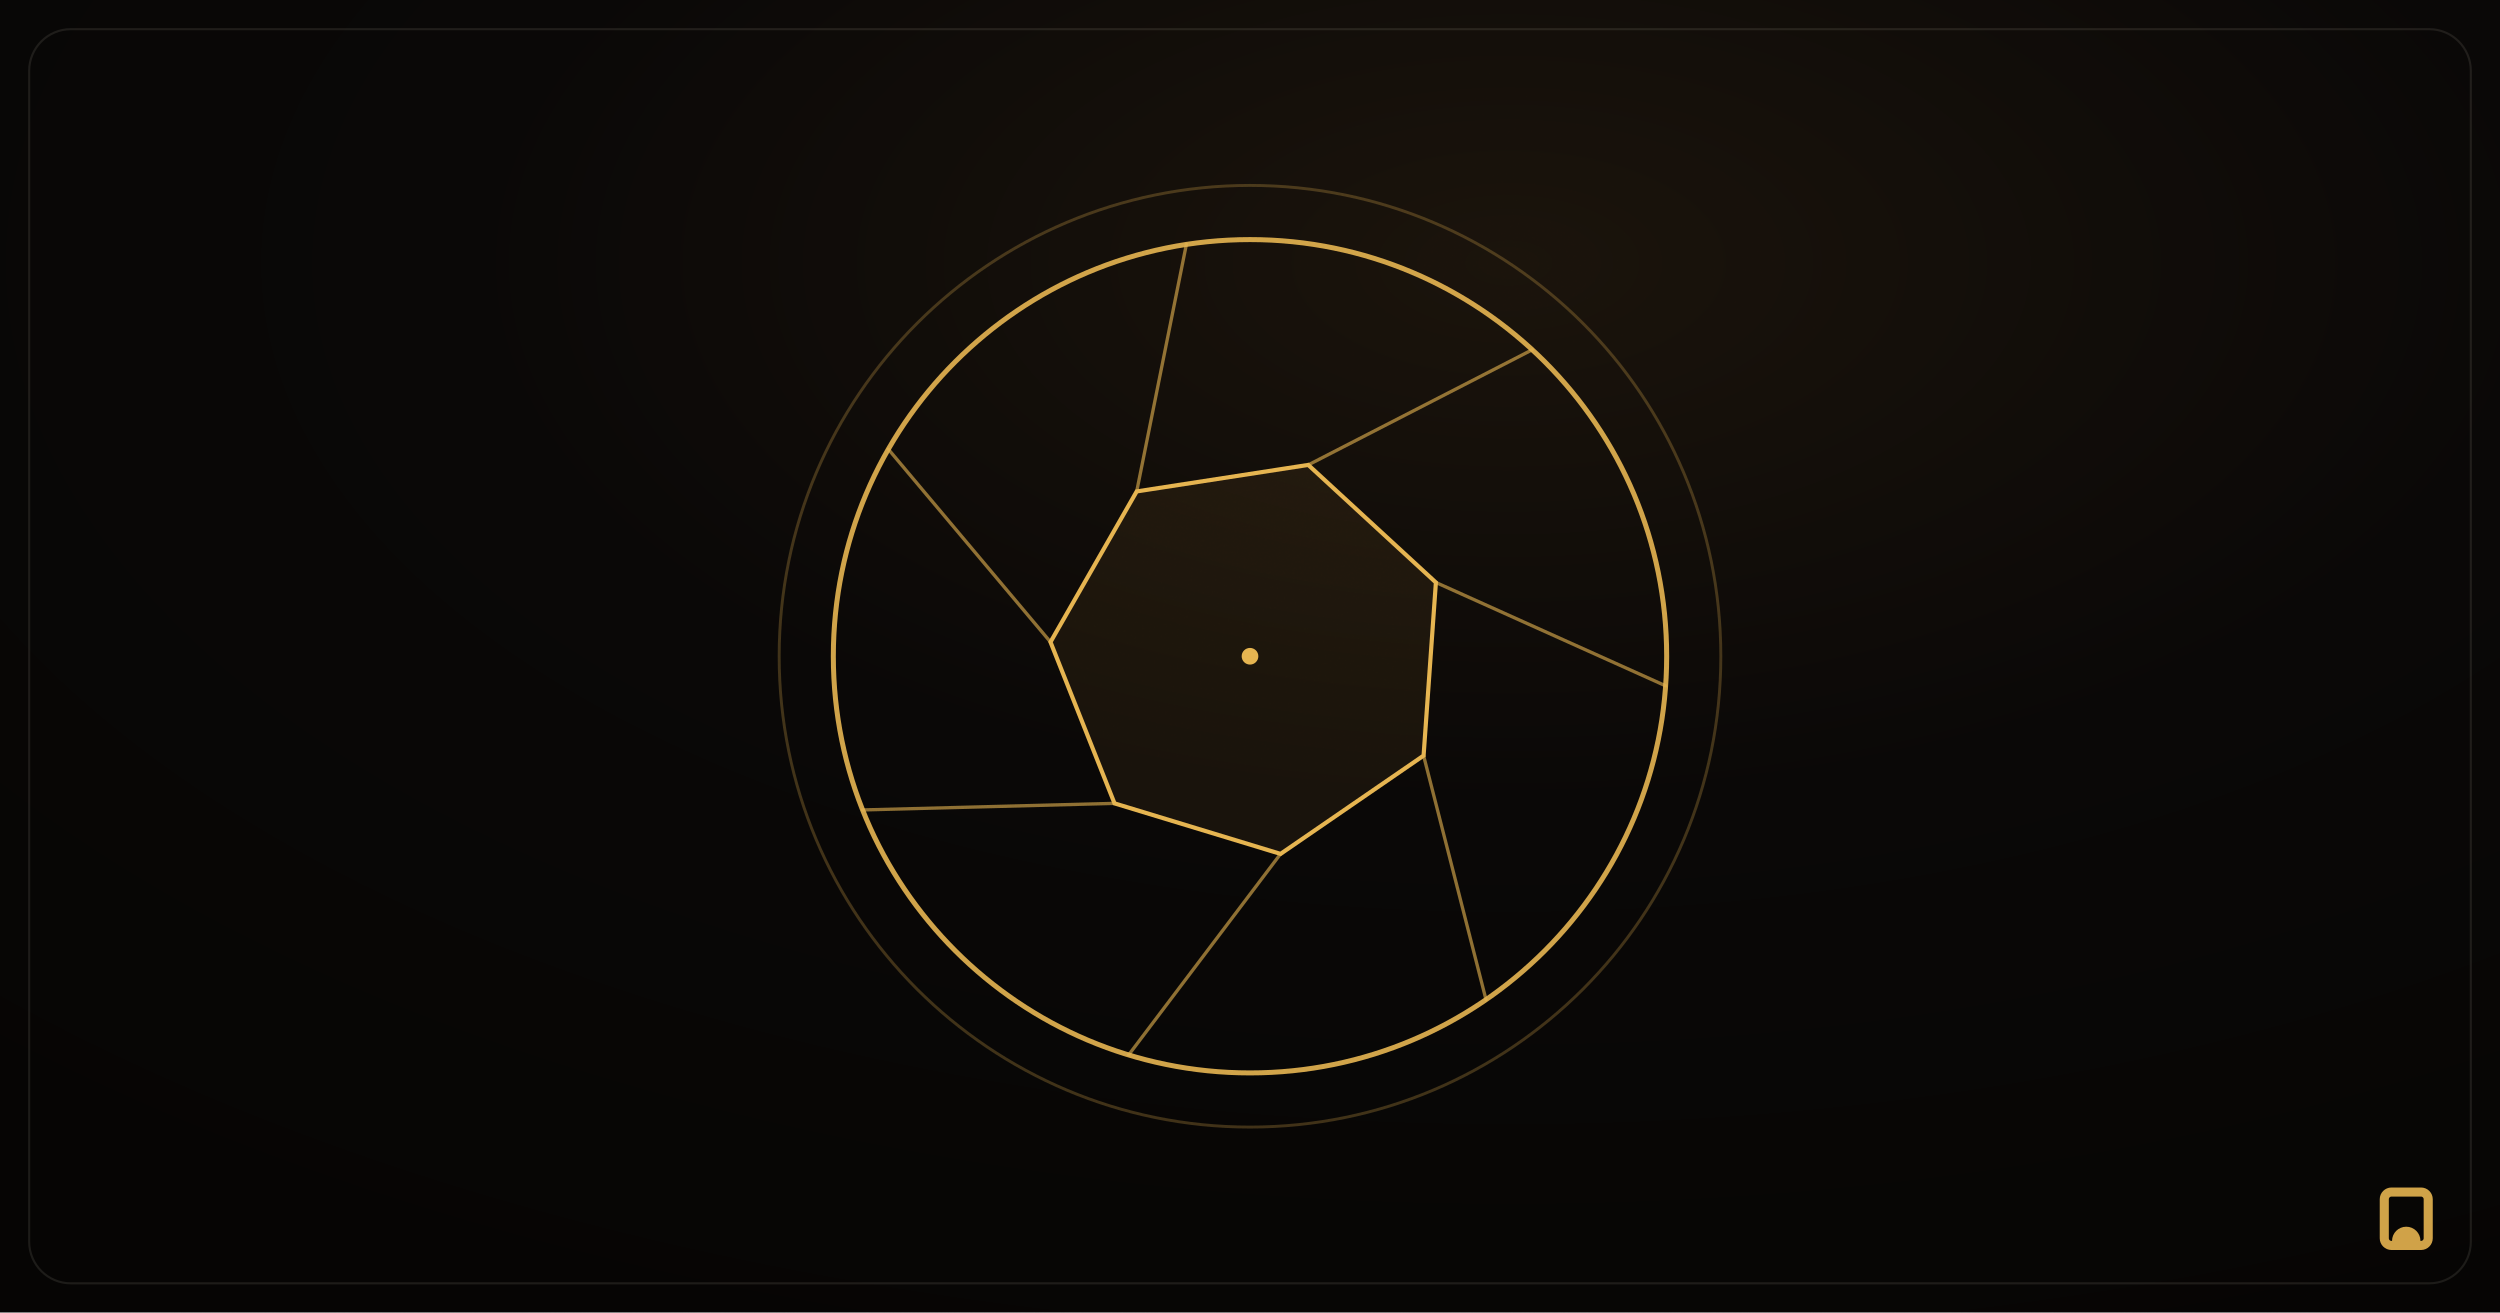
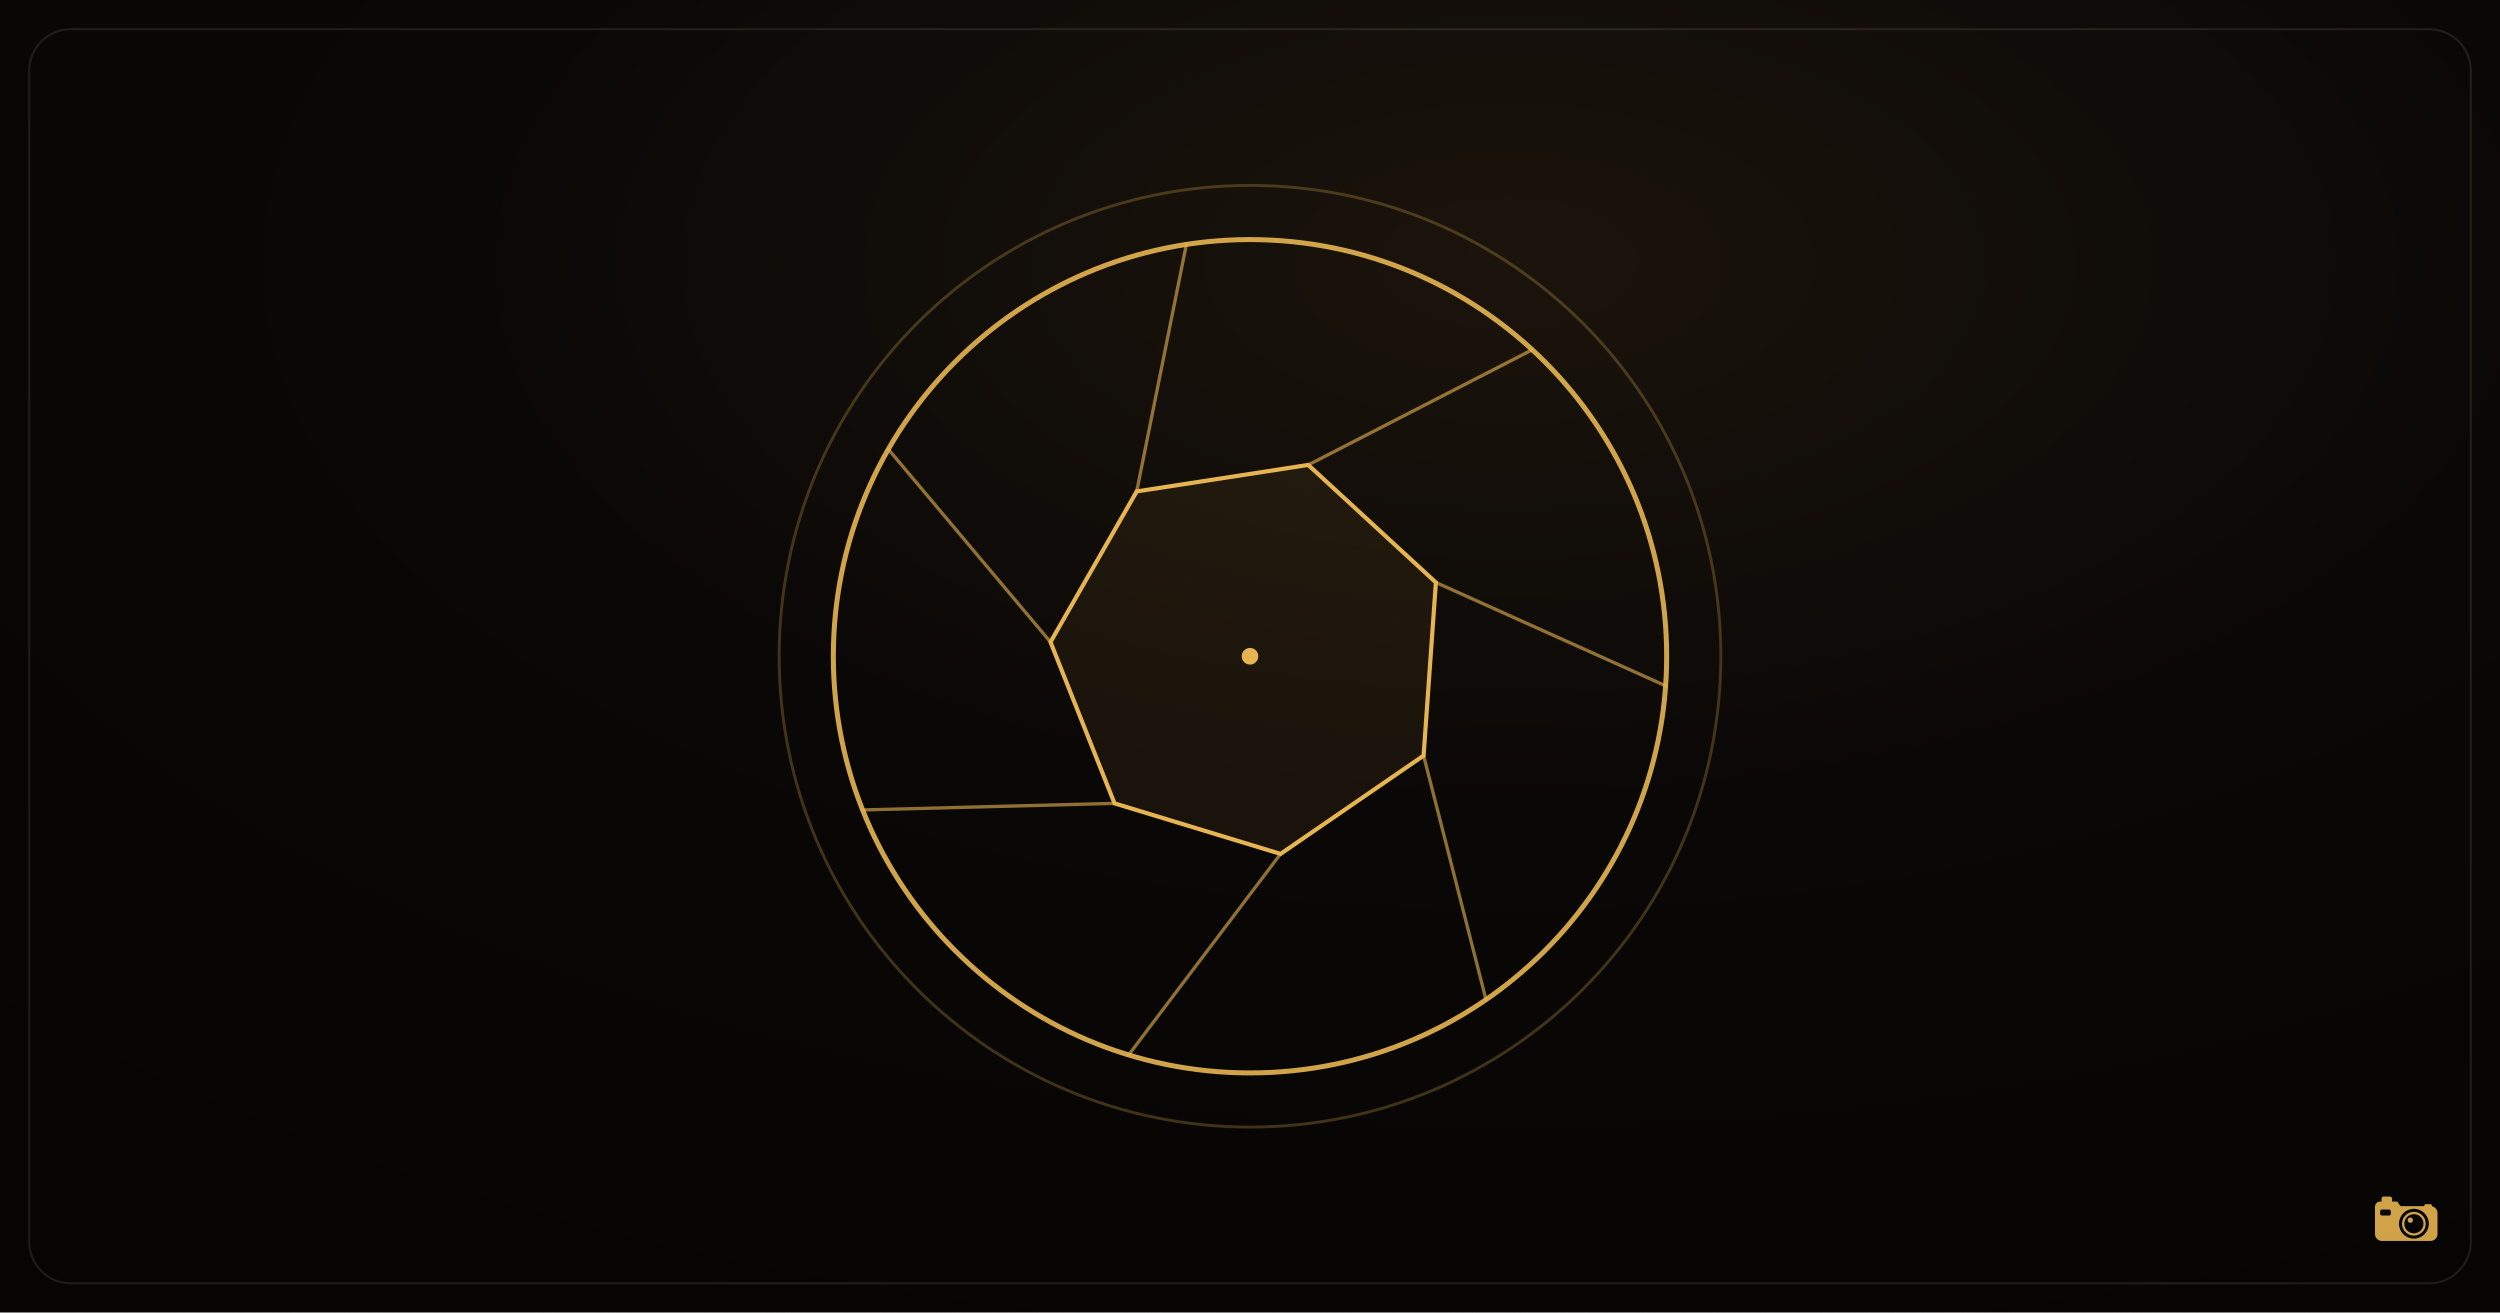
<svg xmlns="http://www.w3.org/2000/svg" viewBox="0 0 1200 630" width="1200" height="630" role="img">
  <defs>
    <radialGradient id="glow" cx="60.27%" cy="20%" r="90%">
      <stop offset="0%" stop-color="#1B140C" />
      <stop offset="46%" stop-color="#0A0807" />
      <stop offset="100%" stop-color="#060504" />
    </radialGradient>
    <radialGradient id="bloom" cx="50%" cy="50%" r="50%">
      <stop offset="0%" stop-color="#E6B450" stop-opacity="0.55" />
      <stop offset="55%" stop-color="#E6B450" stop-opacity="0.12" />
      <stop offset="100%" stop-color="#E6B450" stop-opacity="0" />
    </radialGradient>
    <linearGradient id="leak" x1="0" y1="0" x2="1" y2="1">
      <stop offset="0%" stop-color="#C98A3A" stop-opacity="0.30" />
      <stop offset="40%" stop-color="#0A0807" stop-opacity="0.2" />
      <stop offset="100%" stop-color="#060504" stop-opacity="0.1" />
    </linearGradient>
    <linearGradient id="vgrain" x1="0" y1="0" x2="0" y2="1">
      <stop offset="0%" stop-color="#C98A3A" stop-opacity="0.22" />
      <stop offset="60%" stop-color="#0A0807" />
      <stop offset="100%" stop-color="#060504" />
    </linearGradient>
    <filter id="grain">
      <feTurbulence type="fractalNoise" baseFrequency="0.9" numOctaves="2" stitchTiles="stitch" />
      <feColorMatrix type="saturate" values="0" />
    </filter>
  </defs>
  <rect x="0" y="0" width="1200" height="630" fill="url(#glow)" />
  <circle cx="600" cy="315" r="226" fill="none" stroke="#E6B450" stroke-width="1.4" opacity="0.25" />
  <circle cx="600" cy="315" r="200" fill="none" stroke="#E6B450" stroke-width="2.4" opacity="0.9" />
  <polygon points="614.66,409.87 534.97,385.62 504.24,308.18 545.62,235.88 627.95,223.16 689.23,279.59 683.32,362.69" fill="rgba(230,180,80,0.07)" stroke="#E6B450" stroke-width="2" />
  <line x1="614.66" y1="409.87" x2="541.77" y2="506.33" stroke="#E6B450" stroke-width="1.6" stroke-linecap="round" opacity="0.6" />
  <line x1="534.97" y1="385.62" x2="414.1" y2="388.77" stroke="#E6B450" stroke-width="1.6" stroke-linecap="round" opacity="0.6" />
  <line x1="504.24" y1="308.18" x2="426.42" y2="215.65" stroke="#E6B450" stroke-width="1.6" stroke-linecap="round" opacity="0.6" />
  <line x1="545.62" y1="235.88" x2="569.45" y2="117.35" stroke="#E6B450" stroke-width="1.6" stroke-linecap="round" opacity="0.6" />
  <line x1="627.95" y1="223.16" x2="735.48" y2="167.88" stroke="#E6B450" stroke-width="1.6" stroke-linecap="round" opacity="0.6" />
  <line x1="689.23" y1="279.59" x2="799.5" y2="329.2" stroke="#E6B450" stroke-width="1.6" stroke-linecap="round" opacity="0.6" />
  <line x1="683.32" y1="362.69" x2="713.28" y2="479.82" stroke="#E6B450" stroke-width="1.6" stroke-linecap="round" opacity="0.6" />
  <circle cx="600" cy="315" r="4" fill="#E6B450" opacity="1" />
  <rect x="0" y="0" width="1200" height="630" filter="url(#grain)" opacity="0.05" style="mix-blend-mode:overlay" />
  <rect x="14" y="14" width="1172" height="602" rx="20" fill="none" stroke="rgba(245,232,210,0.10)" stroke-width="1" />
  <g transform="translate(1140 570) scale(0.30)" opacity="0.9">
-     <svg width="100" height="100" viewBox="0 0 560 660" fill="#E6B450">
-       <rect x="48" y="48" width="464" height="564" rx="76" fill="none" stroke="#E6B450" stroke-width="96" />
-       <path d="M130 572V564a150 150 0 0 1 300 0v8Z" />
+     <svg width="100" height="100" viewBox="0 0 704 500" fill="#E6B450">
+       <path fill-rule="evenodd" d="M192 24L192 56L240 56C268 56 270 108 296 108L556 108L556 100C556 92.3 562.3 86 570 86L626 86C633.7 86 640 92.3 640 100L640 109.3C676.4 115.9 704 147.7 704 186L704 422C704 465.1 669.1 500 626 500L78 500C34.9 500 0 465.1 0 422L0 114C0 82 26 56 58 56L74 56L74 24C74 10.7 84.7 0 98 0L168 0C181.3 0 192 10.7 192 24ZM178 180L178 194C178 205 169 214 158 214L78 214C67 214 58 205 58 194L58 166C58 155 67 146 78 146L158 146C169 146 178 155 178 166ZM606 306C606 398.8 530.8 474 438 474C345.2 474 270 398.8 270 306C270 213.2 345.2 138 438 138C530.8 138 606 213.2 606 306ZM572 306C572 380 512 440 438 440C364 440 304 380 304 306C304 232 364 172 438 172C512 172 572 232 572 306ZM546 306C546 365.6 497.6 414 438 414C378.4 414 330 365.6 330 306C330 246.4 378.4 198 438 198C497.6 198 546 246.4 546 306ZM428 266C428 282.6 414.6 296 398 296C381.4 296 368 282.6 368 266C368 249.4 381.4 236 398 236C414.6 236 428 249.4 428 266Z" />
    </svg>
  </g>
</svg>
